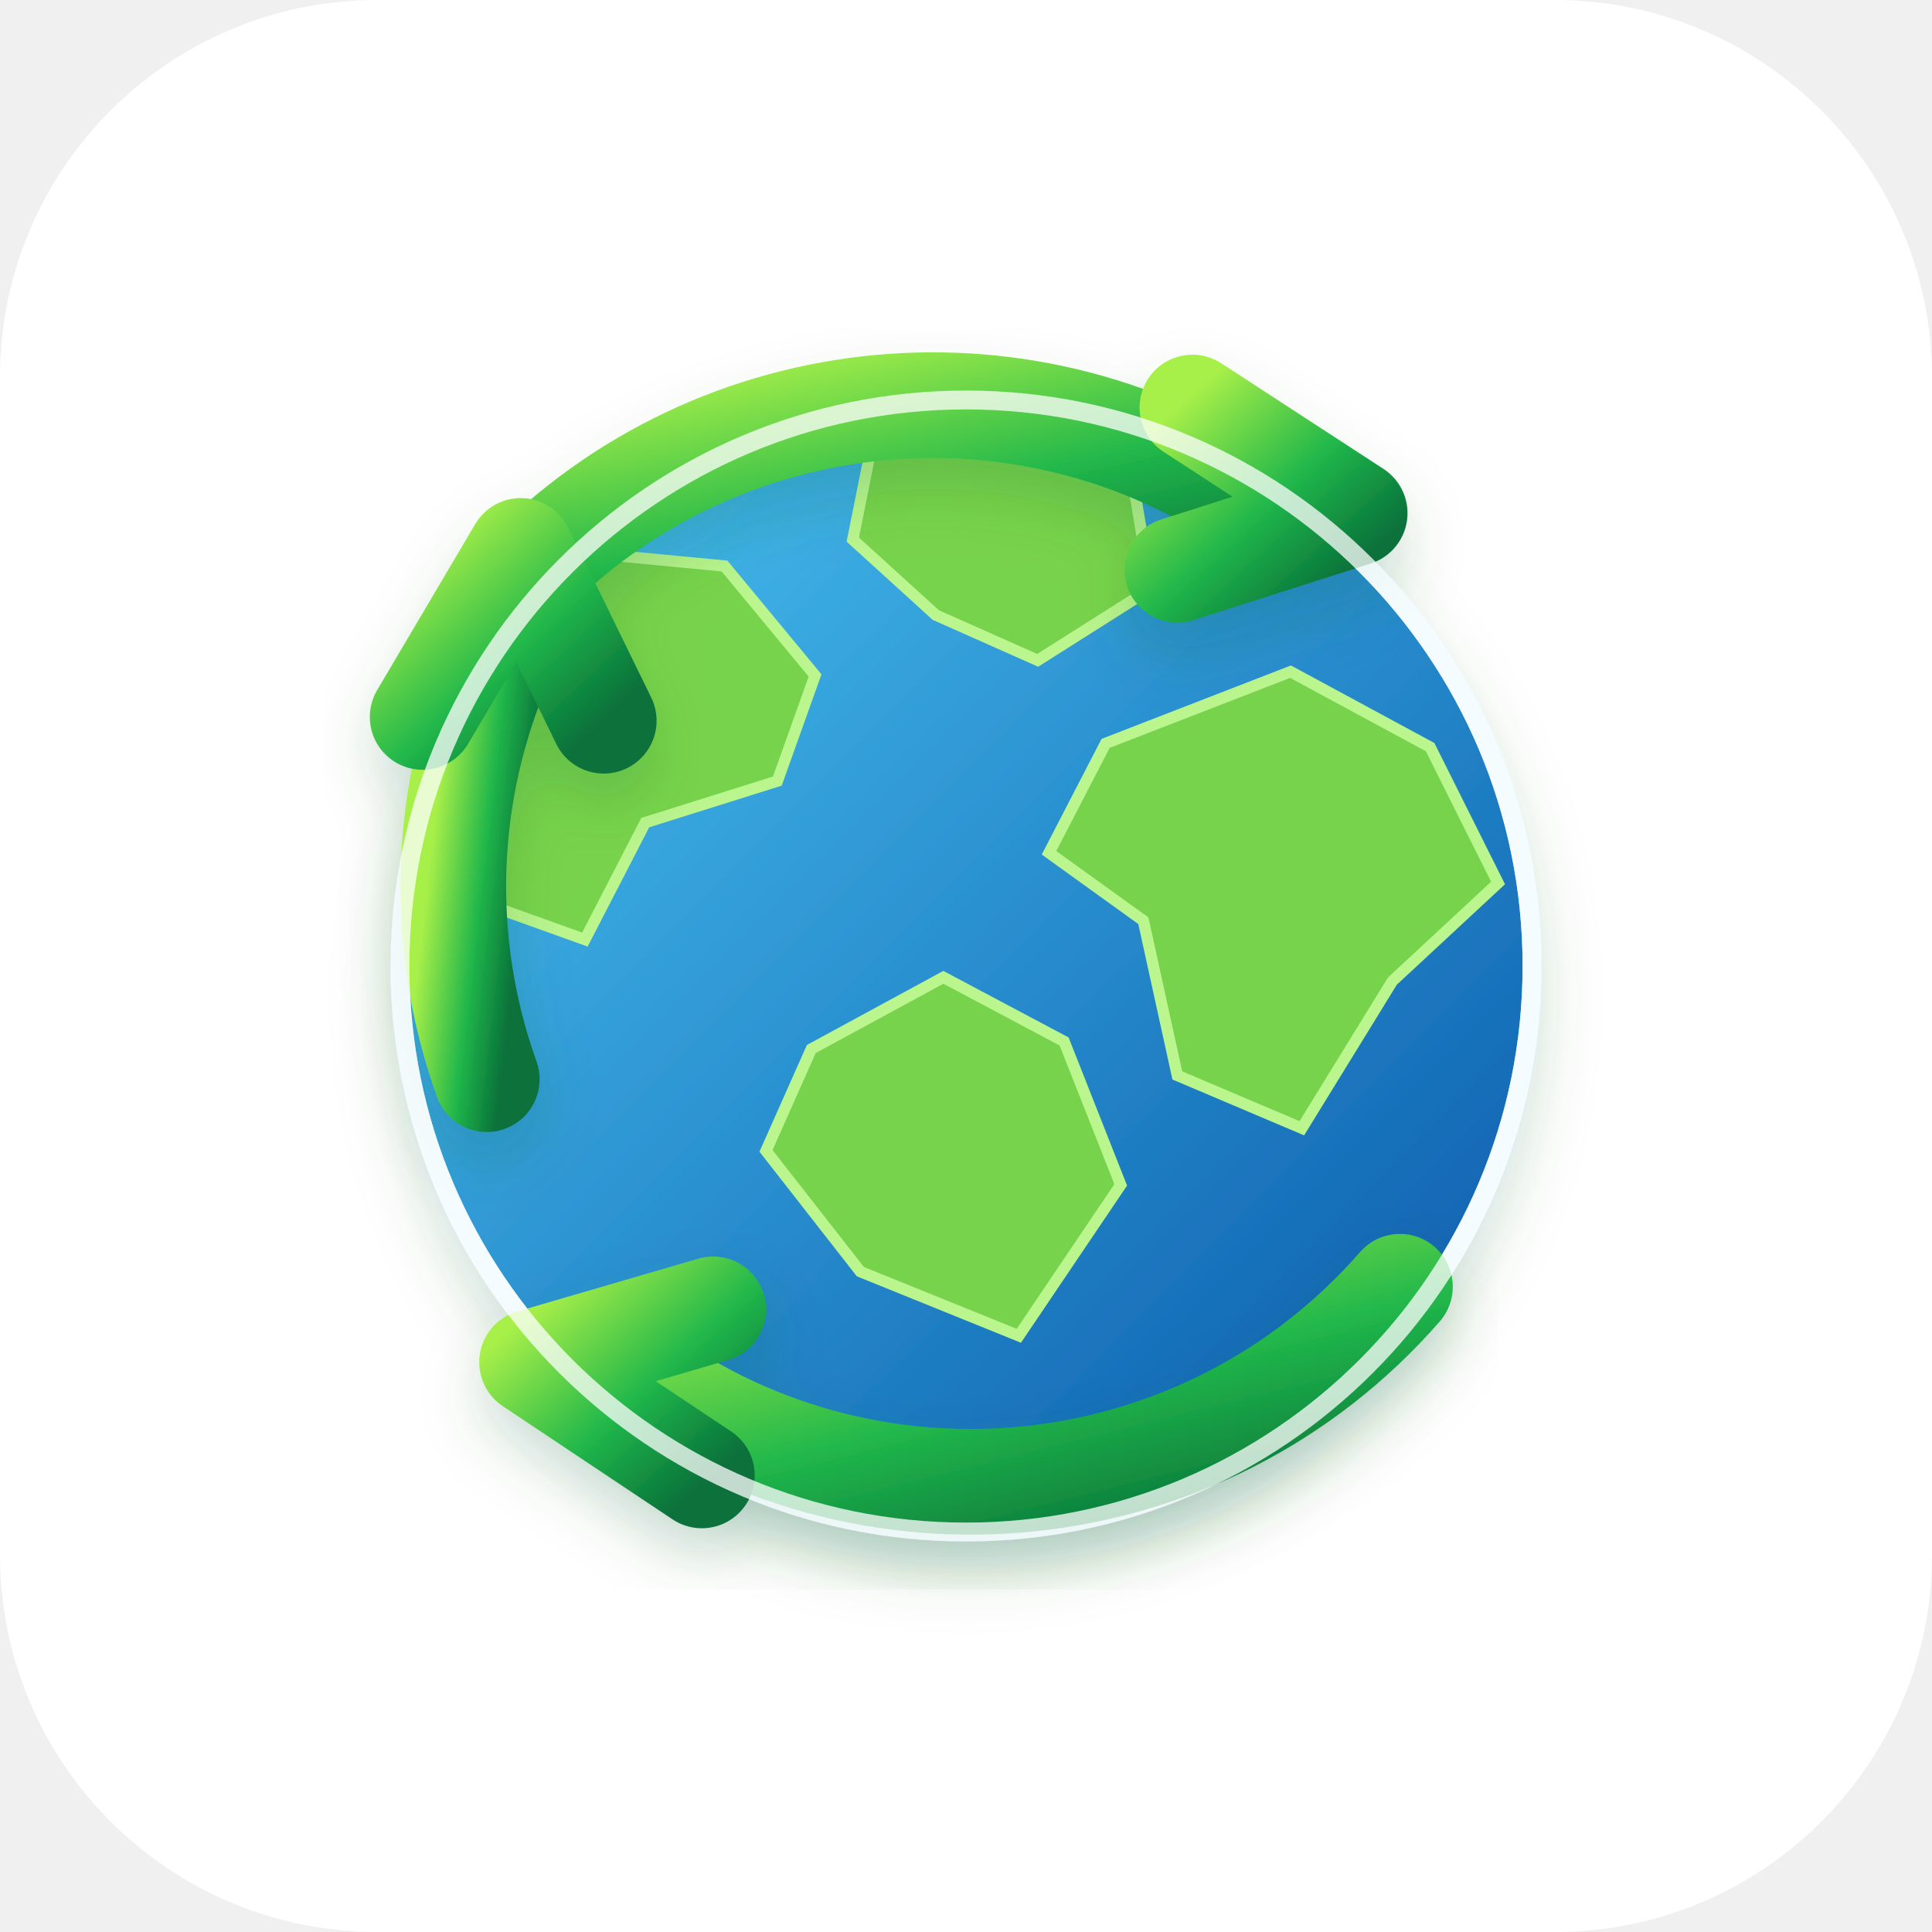
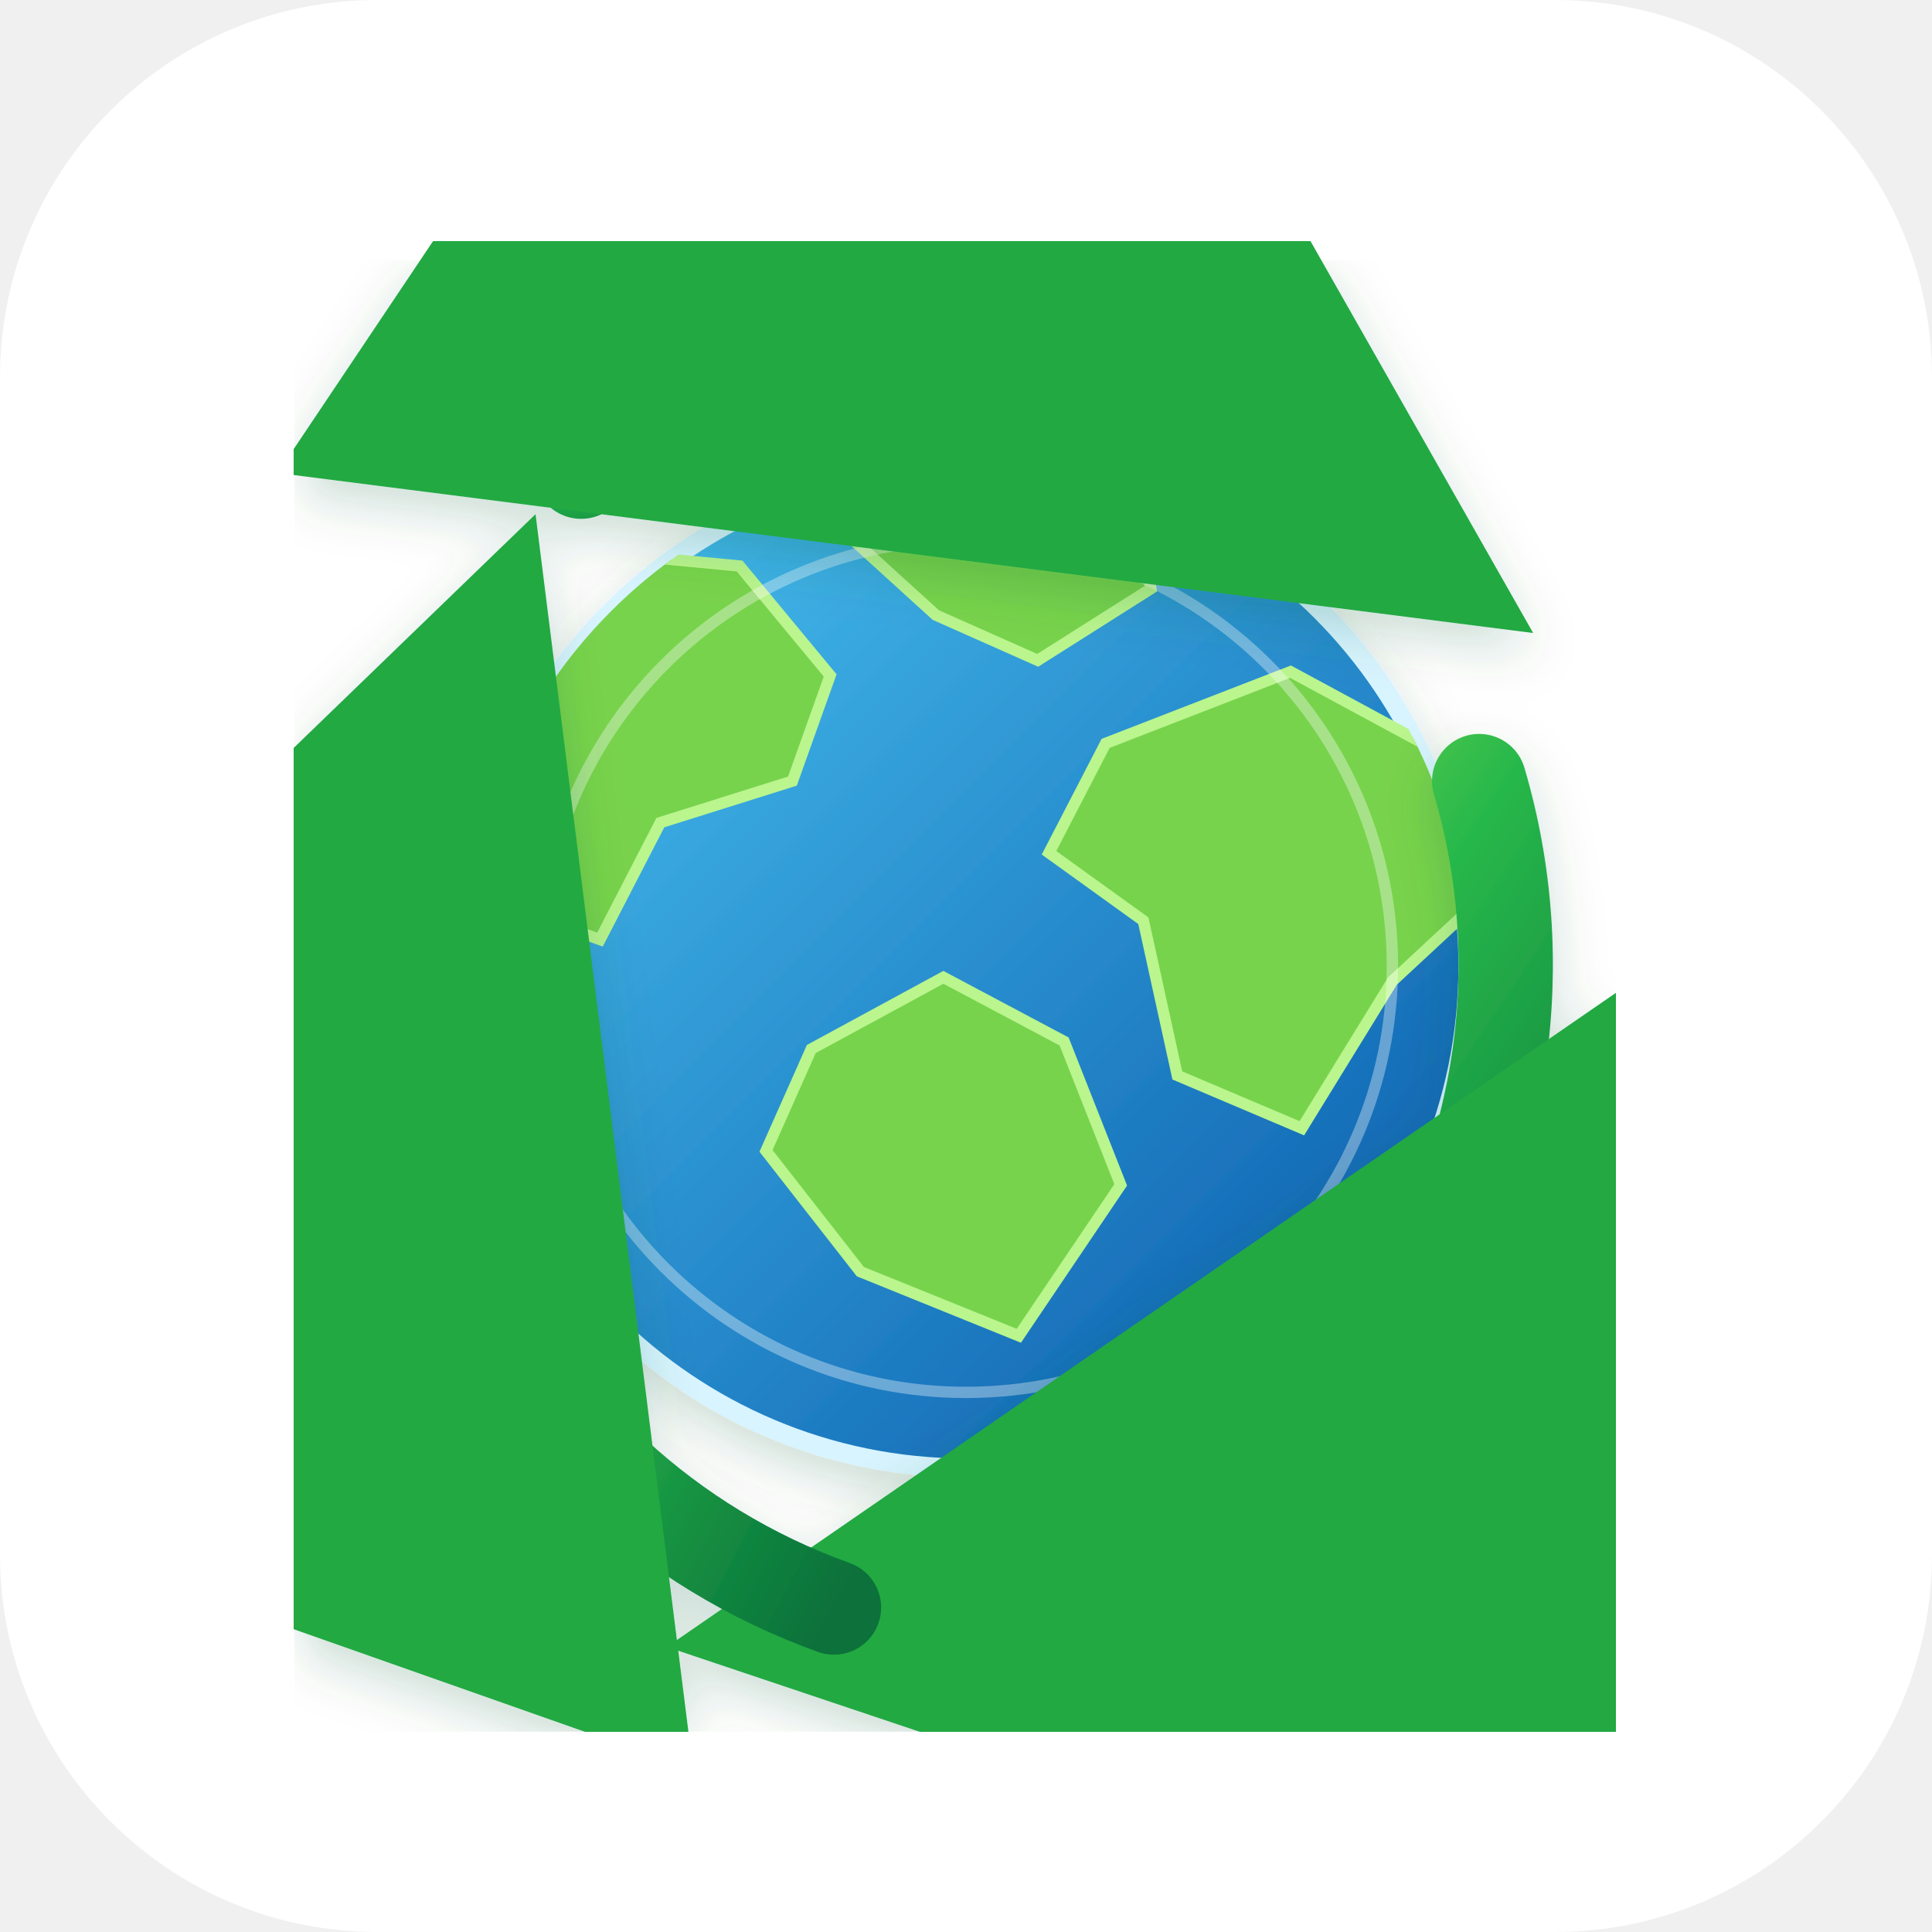
<svg xmlns="http://www.w3.org/2000/svg" viewBox="0 0 512 512">
  <rect width="512" height="512" rx="100" fill="#fff" />
  <defs>
    <linearGradient id="ocean" x1="0" y1="0" x2="1" y2="1">
      <stop stop-color="#4cc8f5" />
      <stop offset="1" stop-color="#0755a8" />
    </linearGradient>
    <linearGradient id="green" x1="0" y1="0" x2="1" y2="1">
-       <stop stop-color="#a7ef48" />
-       <stop offset=".55" stop-color="#21b74b" />
+       <stop stop-color="#b7f34a" />
+       <stop offset=".5" stop-color="#28b84b" />
      <stop offset="1" stop-color="#08713a" />
    </linearGradient>
+     <filter id="shadow">
+       <feDropShadow dx="0" dy="5" stdDeviation="7" flood-color="#145a36" flood-opacity=".2" />
+     </filter>
    <clipPath id="globe">
-       <circle cx="256" cy="256" r="150" />
+       <circle cx="256" cy="256" r="133" />
    </clipPath>
-     <filter id="shadow">
-       <feDropShadow dx="0" dy="8" stdDeviation="8" flood-color="#145a36" flood-opacity=".18" />
-     </filter>
+     <marker id="arrow" markerWidth="12" markerHeight="12" refX="9" refY="6" orient="auto" markerUnits="strokeWidth">
+       <path d="M0 0L12 6L0 12Z" fill="#20a943" />
+     </marker>
  </defs>
-   <circle cx="256" cy="256" r="150" fill="url(#ocean)" stroke="#d7f4ff" stroke-width="5" filter="url(#shadow)" />
+   <circle cx="256" cy="256" r="133" fill="url(#ocean)" stroke="#d7f4ff" stroke-width="5" filter="url(#shadow)" />
  <g clip-path="url(#globe)" fill="#78d34c" stroke="#baf58e" stroke-width="3">
-     <path d="M115 175l35-29 42 4 24 29-10 28-35 11-16 31-39-14-20-35z" />
+     <path d="M119 175l35-29 42 4 24 29-10 28-35 11-16 31-39-14-20-35z" />
    <path d="M231 118l37-10 32 18 5 30-30 19-27-12-22-20z" />
    <path d="M293 197l49-19 37 20 18 36-28 26-24 39-33-14-9-41-25-18z" />
    <path d="M215 278l35-19 32 17 15 38-27 40-42-17-25-32z" />
    <path d="M377 116l35 8 22 30-20 22-33-9-19-25z" />
  </g>
-   <g fill="none" stroke="url(#green)" stroke-width="28" stroke-linecap="round" stroke-linejoin="round" filter="url(#shadow)">
-     <path d="M141 151A151 151 0 0 1 337 137" />
-     <path d="M316 108l43 28-47 15" />
-     <path d="M371 341A151 151 0 0 1 166 362" />
-     <path d="M186 391l-45-30 48-14" />
-     <path d="M129 286A151 151 0 0 1 133 174" />
-     <path d="M112 190l26-44 22 45" />
+   <circle cx="256" cy="256" r="113" fill="none" stroke="#ffffff" stroke-opacity=".35" stroke-width="3" />
+   <g fill="none" stroke="url(#green)" stroke-width="25" stroke-linecap="round" filter="url(#shadow)">
+     <path d="M154 125 A172 172 0 0 1 344 126" marker-end="url(#arrow)" />
+     <path d="M392 207 A172 172 0 0 1 251 426" marker-end="url(#arrow)" />
+     <path d="M221 426 A172 172 0 0 1 117 207" marker-end="url(#arrow)" />
  </g>
-   <circle cx="256" cy="256" r="150" fill="none" stroke="#fff" stroke-width="5" opacity=".75" />
</svg>
